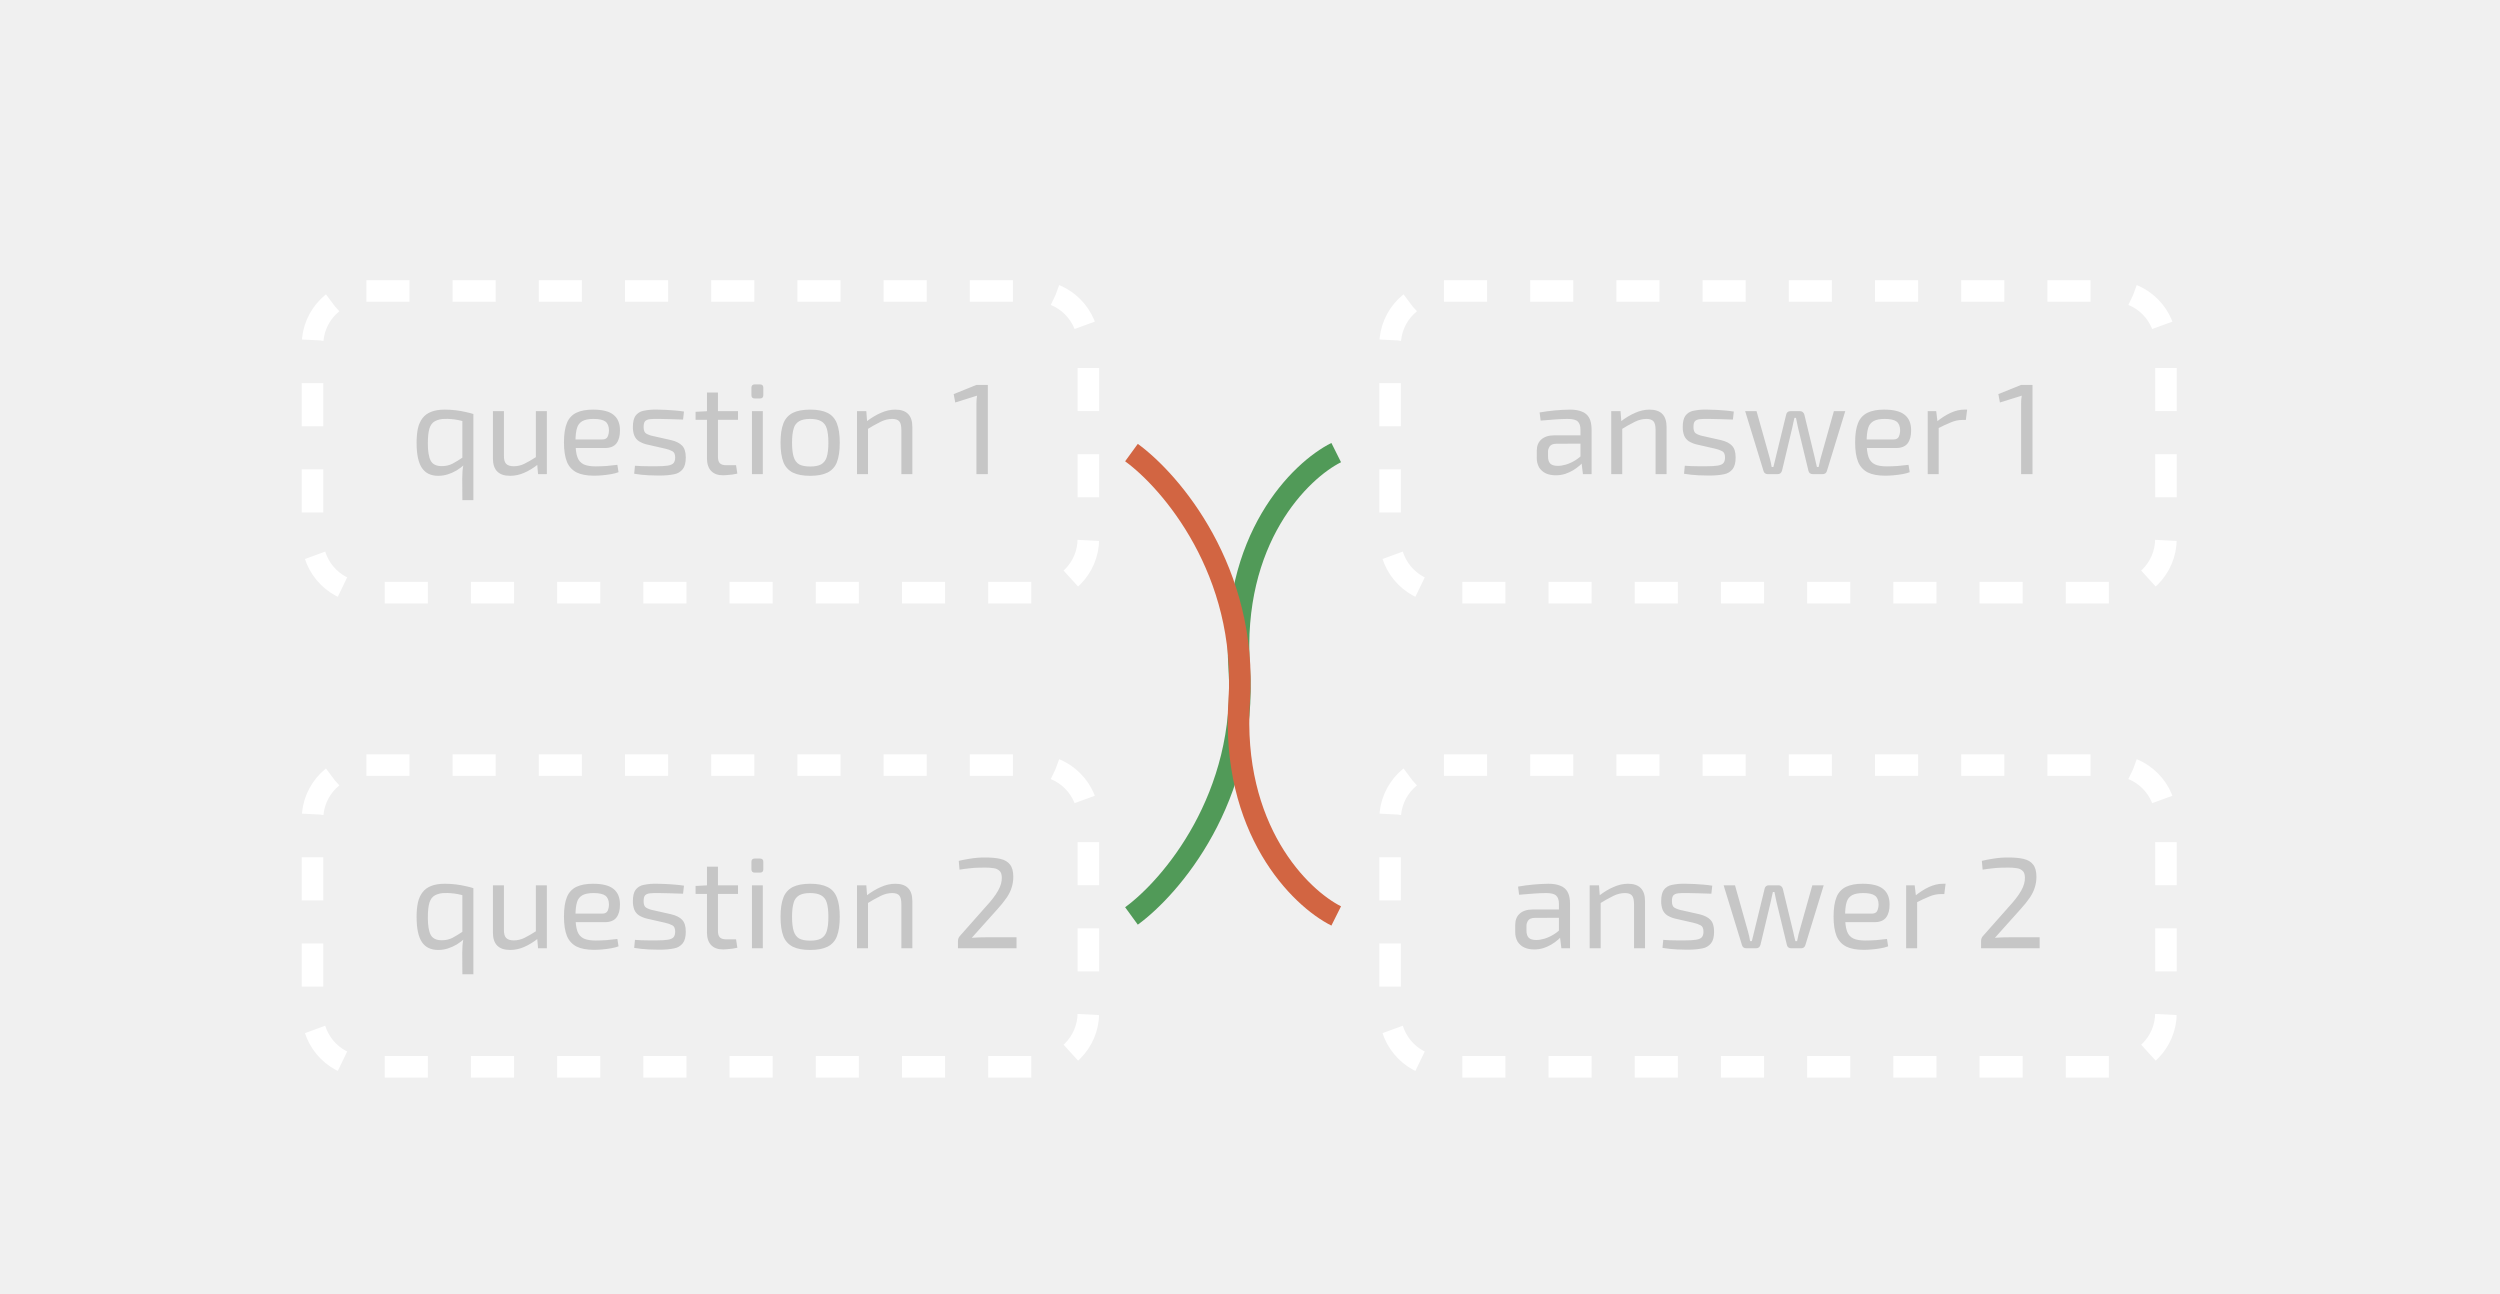
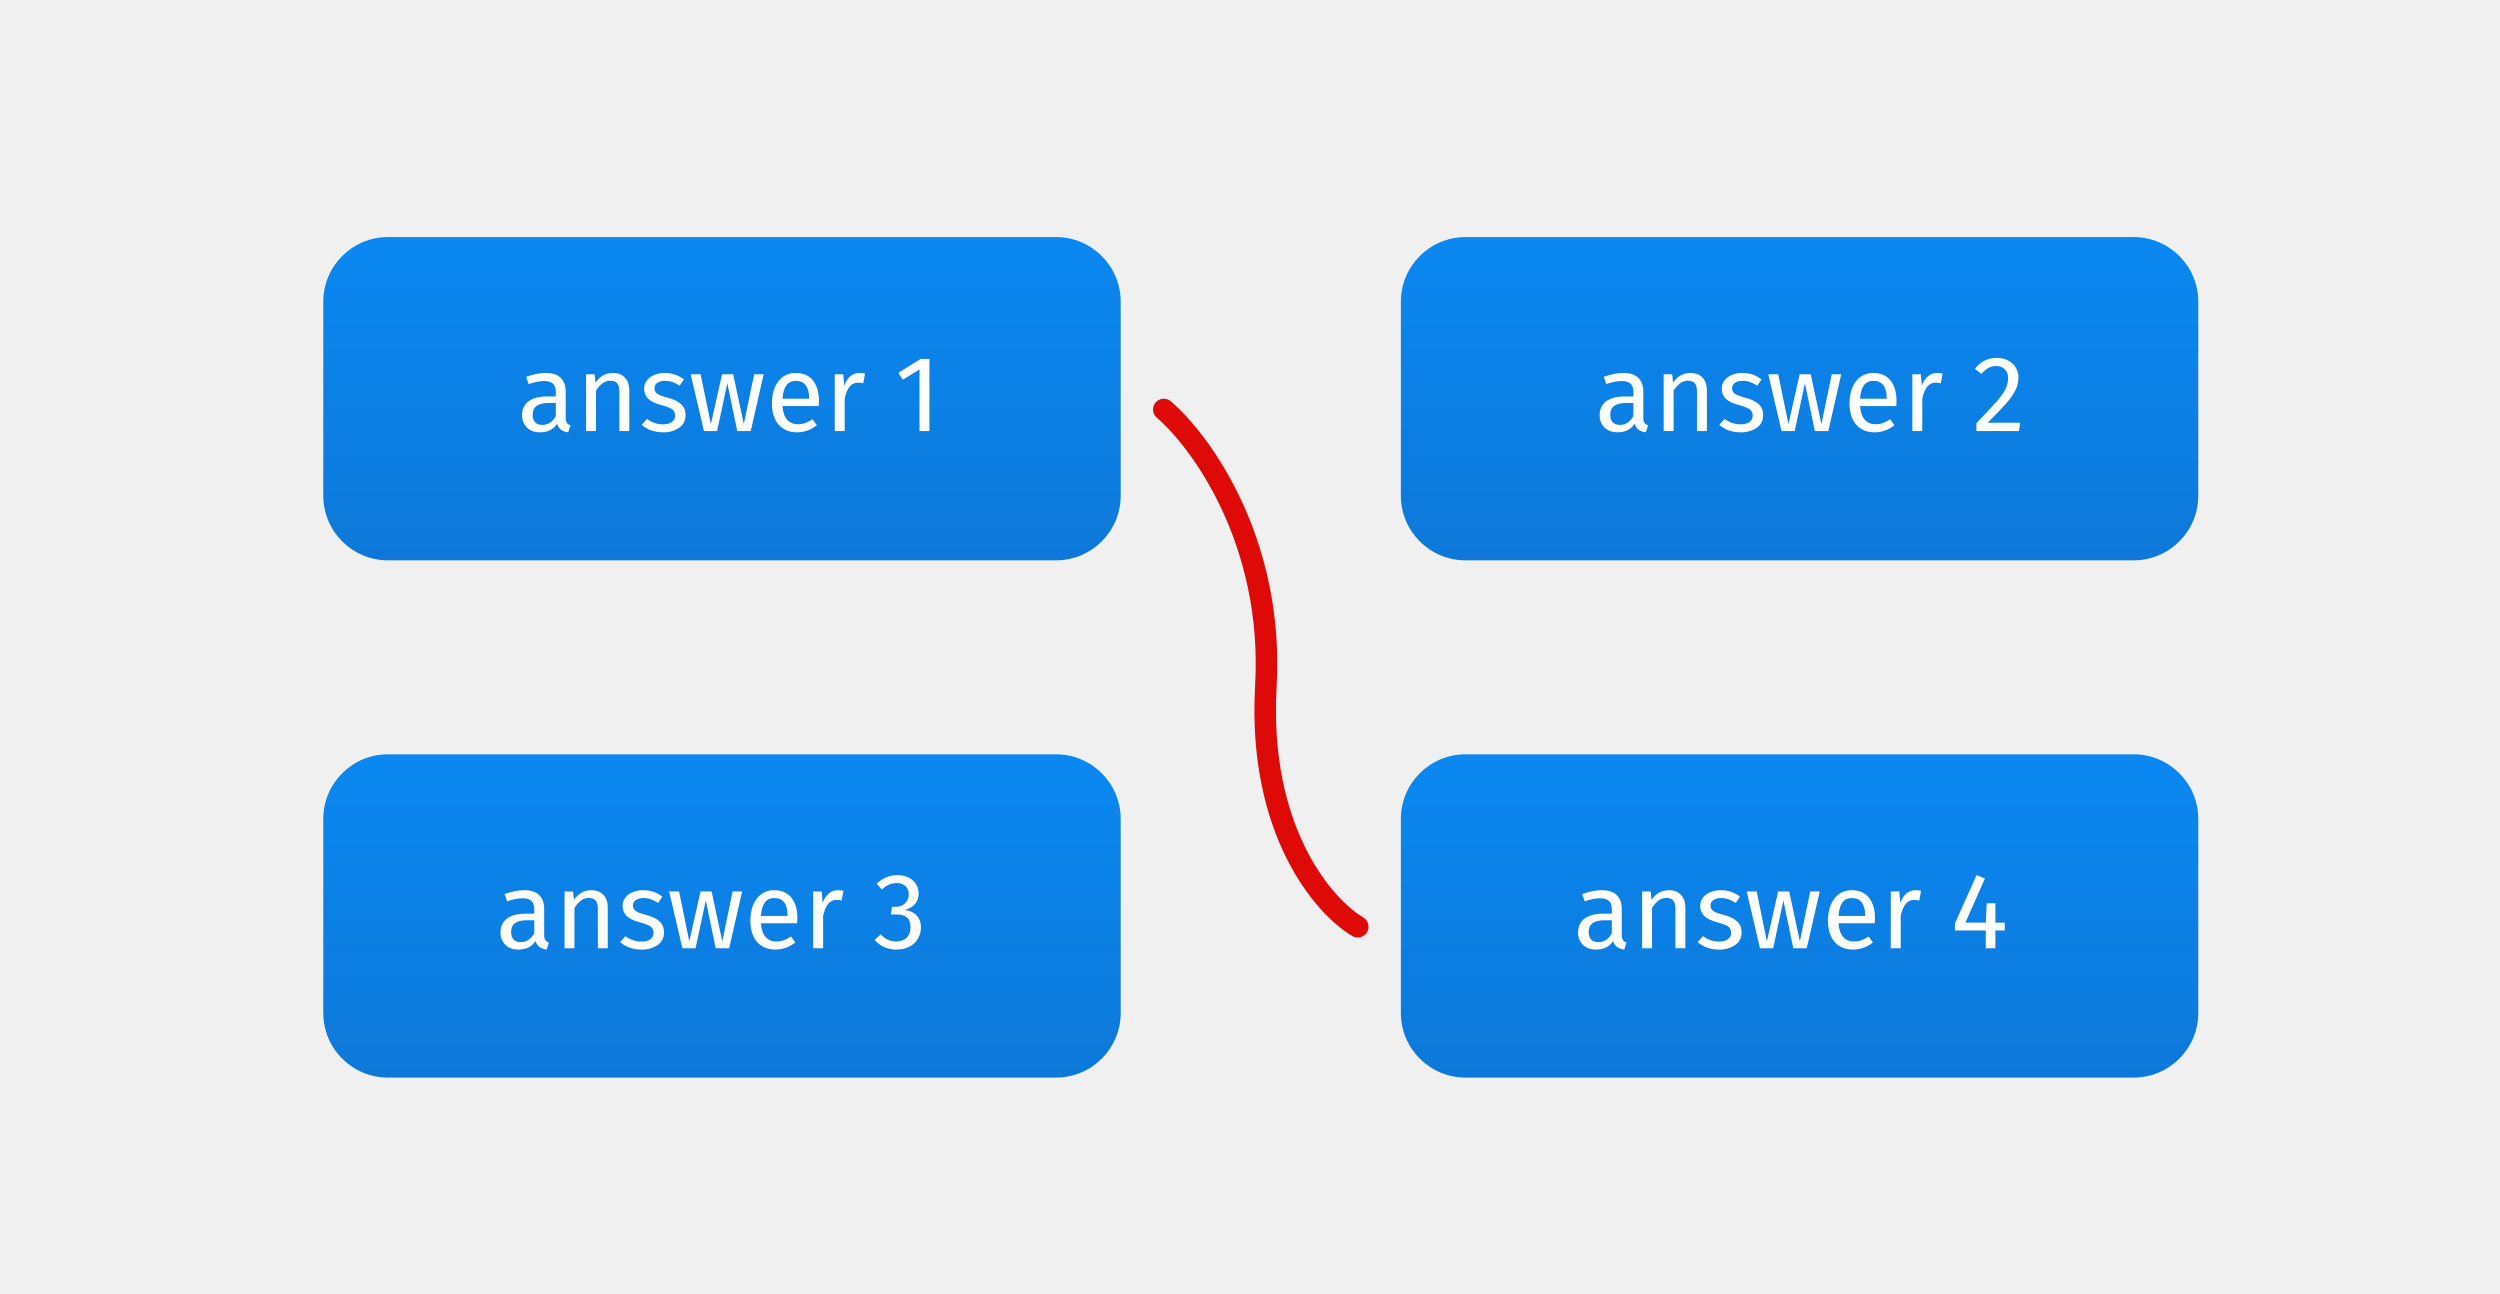
<svg xmlns="http://www.w3.org/2000/svg" width="116" height="60" fill="none">
-   <rect x="14.5" y="13.5" width="36" height="14" rx="2.5" stroke="#fff" stroke-dasharray="2 2" />
-   <rect x="64.5" y="13.5" width="36" height="14" rx="2.5" stroke="#fff" stroke-dasharray="2 2" />
-   <path d="M20.644 19.006a4.326 4.326 0 0 1 1.002.12c.116.024.222.052.318.084l-.414.354a2.837 2.837 0 0 0-.63-.12c-.1-.008-.194-.01-.282-.006a.95.95 0 0 0-.462.108c-.116.064-.2.178-.252.342-.048.164-.072.396-.072.696 0 .356.044.62.132.792.088.168.26.252.516.252.184 0 .35-.038.498-.114.152-.08.324-.186.516-.318l.066.336c-.124.112-.254.21-.39.294-.136.08-.276.142-.42.186-.14.044-.286.066-.438.066-.34 0-.592-.122-.756-.366-.164-.244-.246-.632-.246-1.164 0-.252.02-.474.06-.666.044-.192.116-.352.216-.48.1-.132.234-.23.402-.294.168-.068.38-.102.636-.102Zm.81.186.51.018v3.996h-.51l-.006-1.002c0-.128.004-.242.012-.342.008-.104.024-.21.048-.318l-.054-.084v-2.268Zm1.928-.114v2.052c-.004.184.03.314.102.39.072.076.192.114.36.114.164 0 .326-.038.486-.114.164-.08.36-.194.588-.342l.066.354c-.228.18-.45.316-.666.408a1.613 1.613 0 0 1-.648.138c-.532 0-.798-.268-.798-.804v-2.196h.51Zm1.992 0V22h-.408l-.048-.552-.054-.09v-2.28h.51Zm2.138-.072c.44 0 .758.08.954.24.2.16.3.398.3.714.004.26-.05.464-.162.612-.112.144-.29.216-.534.216h-1.704v-.396h1.572c.132 0 .218-.044.258-.132a.744.744 0 0 0 .06-.3c-.004-.188-.06-.322-.168-.402-.108-.08-.292-.12-.552-.12-.212 0-.38.032-.504.096a.526.526 0 0 0-.258.324c-.048.152-.072.366-.072.642 0 .312.03.55.09.714a.572.572 0 0 0 .3.336c.136.06.316.09.54.09.156 0 .326-.006.51-.018.188-.016.356-.034.504-.054l.054.342a1.82 1.82 0 0 1-.342.09 4.32 4.32 0 0 1-.414.054c-.14.012-.266.018-.378.018-.336 0-.606-.05-.81-.15a.952.952 0 0 1-.45-.492c-.092-.228-.138-.528-.138-.9 0-.384.046-.686.138-.906a.881.881 0 0 1 .438-.474c.2-.096.456-.144.768-.144Zm2.994 0c.128 0 .264.004.408.012.144.008.286.018.426.03.144.012.276.028.396.048l-.042.372c-.184-.008-.37-.014-.558-.018a12.707 12.707 0 0 0-.552-.012c-.18-.004-.322 0-.426.012-.104.012-.18.044-.228.096-.044.052-.066.14-.066.264 0 .152.036.252.108.3a.98.98 0 0 0 .318.12l.852.192c.232.056.402.142.51.258.112.116.168.298.168.546 0 .24-.046.42-.138.54a.654.654 0 0 1-.408.24c-.184.04-.418.06-.702.06-.104 0-.26-.004-.468-.012a5.692 5.692 0 0 1-.678-.072l.036-.372c.096.004.198.01.306.018.108.004.22.006.336.006h.366c.22 0 .392-.01.516-.03.124-.02.212-.058.264-.114.052-.06.078-.148.078-.264 0-.144-.042-.24-.126-.288a1.246 1.246 0 0 0-.336-.12l-.84-.192a1.235 1.235 0 0 1-.384-.156.597.597 0 0 1-.21-.258 1.07 1.07 0 0 1-.066-.402c0-.228.04-.4.12-.516a.598.598 0 0 1 .372-.234 2.7 2.7 0 0 1 .648-.054Zm2.807-.792v2.982c0 .14.03.24.09.3s.162.09.306.09h.444l.06.39a2.69 2.69 0 0 1-.468.066c-.08.008-.144.012-.192.012-.244 0-.43-.068-.558-.204-.128-.136-.192-.332-.192-.588v-3.048h.51Zm.93.864v.402h-1.968v-.372l.576-.03h1.392Zm1.151 0V22h-.504v-2.922h.504Zm-.132-1.242c.104 0 .156.052.156.156v.342c0 .104-.052.156-.156.156h-.24c-.104 0-.156-.052-.156-.156v-.342c0-.104.052-.156.156-.156h.24Zm2.329 1.17c.336 0 .604.05.804.15.204.1.35.264.438.492.088.224.132.522.132.894s-.044.672-.132.9a.875.875 0 0 1-.438.486c-.2.1-.468.15-.804.15-.332 0-.6-.05-.804-.15a.904.904 0 0 1-.438-.486c-.088-.228-.132-.528-.132-.9s.044-.67.132-.894a.903.903 0 0 1 .438-.492c.204-.1.472-.15.804-.15Zm0 .432c-.212 0-.38.034-.504.102a.551.551 0 0 0-.258.336c-.052.16-.078.382-.078.666 0 .284.026.506.078.666.052.16.138.274.258.342.124.064.292.096.504.096.212 0 .38-.032.504-.096a.57.57 0 0 0 .264-.342c.052-.16.078-.382.078-.666 0-.284-.026-.506-.078-.666a.545.545 0 0 0-.264-.336c-.124-.068-.292-.102-.504-.102Zm3.95-.432c.528 0 .792.268.792.804V22h-.51v-2.046c0-.196-.032-.33-.096-.402-.064-.076-.172-.114-.324-.114-.18 0-.36.044-.54.132a7.94 7.94 0 0 0-.642.36l-.024-.366c.228-.176.454-.312.678-.408.224-.1.446-.15.666-.15Zm-1.344.072.042.558.036.09V22h-.51v-2.922h.432Zm5.638-1.218V22h-.528v-3.282c0-.06.002-.12.006-.18s.012-.12.024-.18l-1.014.318-.072-.39 1.056-.426h.528Z" fill="#C6C6C6" />
-   <rect x="14.5" y="35.5" width="36" height="14" rx="2.5" stroke="#fff" stroke-dasharray="2 2" />
-   <path d="M20.644 41.006a4.326 4.326 0 0 1 1.002.12c.116.024.222.052.318.084l-.414.354a2.837 2.837 0 0 0-.63-.12c-.1-.008-.194-.01-.282-.006a.95.95 0 0 0-.462.108c-.116.064-.2.178-.252.342-.048.164-.072.396-.072.696 0 .356.044.62.132.792.088.168.26.252.516.252.184 0 .35-.038.498-.114.152-.08.324-.186.516-.318l.066.336c-.124.112-.254.21-.39.294-.136.08-.276.142-.42.186-.14.044-.286.066-.438.066-.34 0-.592-.122-.756-.366-.164-.244-.246-.632-.246-1.164 0-.252.02-.474.06-.666.044-.192.116-.352.216-.48.1-.132.234-.23.402-.294.168-.068.38-.102.636-.102Zm.81.186.51.018v3.996h-.51l-.006-1.002c0-.128.004-.242.012-.342.008-.104.024-.21.048-.318l-.054-.084v-2.268Zm1.928-.114v2.052c-.004.184.03.314.102.39.072.076.192.114.36.114.164 0 .326-.038.486-.114.164-.08.36-.194.588-.342l.066.354c-.228.18-.45.316-.666.408a1.613 1.613 0 0 1-.648.138c-.532 0-.798-.268-.798-.804v-2.196h.51Zm1.992 0V44h-.408l-.048-.552-.054-.09v-2.28h.51Zm2.138-.072c.44 0 .758.08.954.24.2.16.3.398.3.714.004.26-.05.464-.162.612-.112.144-.29.216-.534.216h-1.704v-.396h1.572c.132 0 .218-.044.258-.132a.744.744 0 0 0 .06-.3c-.004-.188-.06-.322-.168-.402-.108-.08-.292-.12-.552-.12-.212 0-.38.032-.504.096a.526.526 0 0 0-.258.324c-.048.152-.072.366-.072.642 0 .312.03.55.09.714a.572.572 0 0 0 .3.336c.136.06.316.09.54.09.156 0 .326-.006.51-.018.188-.016.356-.034.504-.054l.054.342a1.82 1.82 0 0 1-.342.09 4.32 4.32 0 0 1-.414.054c-.14.012-.266.018-.378.018-.336 0-.606-.05-.81-.15a.952.952 0 0 1-.45-.492c-.092-.228-.138-.528-.138-.9 0-.384.046-.686.138-.906a.881.881 0 0 1 .438-.474c.2-.096.456-.144.768-.144Zm2.994 0c.128 0 .264.004.408.012.144.008.286.018.426.03.144.012.276.028.396.048l-.042.372c-.184-.008-.37-.014-.558-.018a12.707 12.707 0 0 0-.552-.012c-.18-.004-.322 0-.426.012-.104.012-.18.044-.228.096-.044.052-.066.14-.066.264 0 .152.036.252.108.3a.98.98 0 0 0 .318.12l.852.192c.232.056.402.142.51.258.112.116.168.298.168.546 0 .24-.046.42-.138.54a.654.654 0 0 1-.408.24c-.184.04-.418.06-.702.06-.104 0-.26-.004-.468-.012a5.692 5.692 0 0 1-.678-.072l.036-.372c.096.004.198.01.306.018.108.004.22.006.336.006h.366c.22 0 .392-.01.516-.03.124-.02.212-.058.264-.114.052-.06.078-.148.078-.264 0-.144-.042-.24-.126-.288a1.246 1.246 0 0 0-.336-.12l-.84-.192a1.235 1.235 0 0 1-.384-.156.597.597 0 0 1-.21-.258 1.07 1.07 0 0 1-.066-.402c0-.228.04-.4.12-.516a.598.598 0 0 1 .372-.234 2.7 2.7 0 0 1 .648-.054Zm2.807-.792v2.982c0 .14.03.24.09.3s.162.09.306.09h.444l.06.39a2.69 2.69 0 0 1-.468.066c-.08.008-.144.012-.192.012-.244 0-.43-.068-.558-.204-.128-.136-.192-.332-.192-.588v-3.048h.51Zm.93.864v.402h-1.968v-.372l.576-.03h1.392Zm1.151 0V44h-.504v-2.922h.504Zm-.132-1.242c.104 0 .156.052.156.156v.342c0 .104-.052.156-.156.156h-.24c-.104 0-.156-.052-.156-.156v-.342c0-.104.052-.156.156-.156h.24Zm2.329 1.17c.336 0 .604.05.804.15.204.1.35.264.438.492.088.224.132.522.132.894s-.044.672-.132.9a.875.875 0 0 1-.438.486c-.2.1-.468.15-.804.15-.332 0-.6-.05-.804-.15a.904.904 0 0 1-.438-.486c-.088-.228-.132-.528-.132-.9s.044-.67.132-.894a.903.903 0 0 1 .438-.492c.204-.1.472-.15.804-.15Zm0 .432c-.212 0-.38.034-.504.102a.551.551 0 0 0-.258.336c-.052.16-.078.382-.078.666 0 .284.026.506.078.666.052.16.138.274.258.342.124.064.292.096.504.096.212 0 .38-.032.504-.096a.57.57 0 0 0 .264-.342c.052-.16.078-.382.078-.666 0-.284-.026-.506-.078-.666a.545.545 0 0 0-.264-.336c-.124-.068-.292-.102-.504-.102Zm3.95-.432c.528 0 .792.268.792.804V44h-.51v-2.046c0-.196-.032-.33-.096-.402-.064-.076-.172-.114-.324-.114-.18 0-.36.044-.54.132a7.94 7.94 0 0 0-.642.36l-.024-.366c.228-.176.454-.312.678-.408.224-.1.446-.15.666-.15Zm-1.344.072.042.558.036.09V44h-.51v-2.922h.432Zm5.548-1.29c.264 0 .49.022.678.066.192.044.338.13.438.258.104.128.156.318.156.57 0 .172-.024.334-.072.486-.044.152-.12.31-.228.474a5.11 5.11 0 0 1-.438.546l-1.188 1.326a7.829 7.829 0 0 1 .672-.024h1.404V44H44.45v-.33c0-.044.006-.084.018-.12a.288.288 0 0 1 .06-.108l1.2-1.356c.264-.284.458-.536.582-.756.124-.22.182-.428.174-.624-.004-.136-.038-.234-.102-.294a.456.456 0 0 0-.264-.126 2.365 2.365 0 0 0-.408-.03c-.128 0-.25.002-.366.006-.116.004-.24.014-.372.03a6.802 6.802 0 0 0-.45.06l-.036-.408a5.8 5.8 0 0 1 .492-.096 4.074 4.074 0 0 1 .768-.06Zm27.103-20.782c.216 0 .398.03.546.09a.626.626 0 0 1 .342.288c.076.136.114.322.114.558V22h-.402l-.078-.636-.036-.066v-1.356c0-.18-.042-.308-.126-.384-.08-.08-.236-.12-.468-.12a8.66 8.66 0 0 0-.576.024 35.82 35.82 0 0 0-.678.054l-.048-.378a8.96 8.96 0 0 1 1.41-.132Zm.762 1.194-.006.384-1.398.006c-.14.004-.238.042-.294.114a.441.441 0 0 0-.084.288v.186c0 .152.036.264.108.336.072.068.188.102.348.102.112 0 .238-.02.378-.06.144-.044.288-.11.432-.198.144-.088.276-.2.396-.336v.378a1.694 1.694 0 0 1-.192.198 1.936 1.936 0 0 1-.672.39 1.435 1.435 0 0 1-.444.066c-.172 0-.324-.03-.456-.09a.746.746 0 0 1-.312-.276.882.882 0 0 1-.108-.45v-.318c0-.228.07-.404.21-.528.144-.128.344-.192.6-.192h1.494Zm2.927-1.194c.528 0 .792.268.792.804V22h-.51v-2.046c0-.196-.032-.33-.096-.402-.064-.076-.172-.114-.324-.114-.18 0-.36.044-.54.132a7.94 7.94 0 0 0-.642.36l-.024-.366c.228-.176.454-.312.678-.408.224-.1.446-.15.666-.15Zm-1.344.072.042.558.036.09V22h-.51v-2.922h.432Zm4.026-.072c.128 0 .264.004.408.012.144.008.286.018.426.03.144.012.276.028.396.048l-.042.372c-.184-.008-.37-.014-.558-.018a12.707 12.707 0 0 0-.552-.012c-.18-.004-.322 0-.426.012-.104.012-.18.044-.228.096-.044.052-.066.14-.066.264 0 .152.036.252.108.3a.98.98 0 0 0 .318.12l.852.192c.232.056.402.142.51.258.112.116.168.298.168.546 0 .24-.046.42-.138.54a.654.654 0 0 1-.408.24c-.184.04-.418.06-.702.06-.104 0-.26-.004-.468-.012a5.692 5.692 0 0 1-.678-.072l.036-.372c.096.004.198.01.306.018.108.004.22.006.336.006h.366c.22 0 .392-.01.516-.03.124-.02.212-.058.264-.114.052-.06.078-.148.078-.264 0-.144-.042-.24-.126-.288a1.246 1.246 0 0 0-.336-.12l-.84-.192a1.235 1.235 0 0 1-.384-.156.597.597 0 0 1-.21-.258 1.07 1.07 0 0 1-.066-.402c0-.228.04-.4.12-.516a.598.598 0 0 1 .372-.234 2.7 2.7 0 0 1 .648-.054Zm6.401.072-.852 2.778a.2.2 0 0 1-.072.108.222.222 0 0 1-.126.036h-.462a.225.225 0 0 1-.132-.042.2.2 0 0 1-.066-.12l-.48-1.986-.048-.228a2.705 2.705 0 0 0-.048-.234h-.072c-.016.08-.034.158-.054.234l-.048.228-.474 1.986a.232.232 0 0 1-.072.12.208.208 0 0 1-.132.042h-.456a.222.222 0 0 1-.126-.036.2.2 0 0 1-.072-.108l-.852-2.778h.528l.606 2.154a4.111 4.111 0 0 1 .096.438h.078c.02-.072.038-.144.054-.216.02-.076.038-.15.054-.222l.486-1.992a.187.187 0 0 1 .192-.162h.462c.048 0 .088.016.12.048.036.028.06.068.072.12l.48 1.986.048.216c.02.072.038.146.054.222h.078c.02-.076.036-.148.048-.216.012-.072.03-.146.054-.222l.606-2.154h.528Zm1.802-.072c.44 0 .758.08.954.24.2.16.3.398.3.714.004.26-.05.464-.162.612-.112.144-.29.216-.534.216h-1.704v-.396h1.572c.132 0 .218-.044.258-.132a.744.744 0 0 0 .06-.3c-.004-.188-.06-.322-.168-.402-.108-.08-.292-.12-.552-.12-.212 0-.38.032-.504.096a.526.526 0 0 0-.258.324c-.048.152-.072.366-.072.642 0 .312.03.55.09.714a.572.572 0 0 0 .3.336c.136.06.316.09.54.09.156 0 .326-.006.51-.018.188-.016.356-.034.504-.054l.054.342a1.82 1.82 0 0 1-.342.09 4.32 4.32 0 0 1-.414.054c-.14.012-.266.018-.378.018-.336 0-.606-.05-.81-.15a.952.952 0 0 1-.45-.492c-.092-.228-.138-.528-.138-.9 0-.384.046-.686.138-.906a.881.881 0 0 1 .438-.474c.2-.096.456-.144.768-.144Zm2.419.072.066.558.048.09V22h-.51v-2.922h.396Zm1.434-.072-.06.48h-.168c-.172 0-.344.036-.516.108a7.176 7.176 0 0 0-.63.294l-.042-.318c.216-.176.432-.314.648-.414.22-.1.432-.15.636-.15h.132Zm3.033-1.146V22h-.528v-3.282c0-.06.002-.12.006-.18s.012-.12.024-.18l-1.014.318-.072-.39 1.056-.426h.528Z" fill="#C6C6C6" />
-   <rect x="64.5" y="35.5" width="36" height="14" rx="2.5" stroke="#fff" stroke-dasharray="2 2" />
-   <path d="M71.848 41.006c.216 0 .398.03.546.09a.626.626 0 0 1 .342.288c.076.136.114.322.114.558V44h-.402l-.078-.636-.036-.066v-1.356c0-.18-.042-.308-.126-.384-.08-.08-.236-.12-.468-.12a8.66 8.66 0 0 0-.576.024 35.82 35.82 0 0 0-.678.054l-.048-.378a8.96 8.96 0 0 1 1.41-.132Zm.762 1.194-.006.384-1.398.006c-.14.004-.238.042-.294.114a.441.441 0 0 0-.084.288v.186c0 .152.036.264.108.336.072.068.188.102.348.102.112 0 .238-.02.378-.06.144-.044.288-.11.432-.198.144-.088.276-.2.396-.336v.378a1.694 1.694 0 0 1-.192.198 1.936 1.936 0 0 1-.672.39 1.435 1.435 0 0 1-.444.066c-.172 0-.324-.03-.456-.09a.746.746 0 0 1-.312-.276.882.882 0 0 1-.108-.45v-.318c0-.228.07-.404.21-.528.144-.128.344-.192.6-.192h1.494Zm2.927-1.194c.528 0 .792.268.792.804V44h-.51v-2.046c0-.196-.032-.33-.096-.402-.064-.076-.172-.114-.324-.114-.18 0-.36.044-.54.132a7.94 7.94 0 0 0-.642.36l-.024-.366c.228-.176.454-.312.678-.408.224-.1.446-.15.666-.15Zm-1.344.072.042.558.036.09V44h-.51v-2.922h.432Zm4.026-.072c.128 0 .264.004.408.012.144.008.286.018.426.03.144.012.276.028.396.048l-.042.372c-.184-.008-.37-.014-.558-.018a12.707 12.707 0 0 0-.552-.012c-.18-.004-.322 0-.426.012-.104.012-.18.044-.228.096-.044.052-.066.14-.066.264 0 .152.036.252.108.3a.98.98 0 0 0 .318.12l.852.192c.232.056.402.142.51.258.112.116.168.298.168.546 0 .24-.046.42-.138.54a.654.654 0 0 1-.408.24c-.184.04-.418.06-.702.06-.104 0-.26-.004-.468-.012a5.692 5.692 0 0 1-.678-.072l.036-.372c.096.004.198.01.306.018.108.004.22.006.336.006h.366c.22 0 .392-.01.516-.03.124-.02.212-.058.264-.114.052-.06.078-.148.078-.264 0-.144-.042-.24-.126-.288a1.246 1.246 0 0 0-.336-.12l-.84-.192a1.235 1.235 0 0 1-.384-.156.597.597 0 0 1-.21-.258 1.07 1.07 0 0 1-.066-.402c0-.228.04-.4.12-.516a.598.598 0 0 1 .372-.234 2.7 2.7 0 0 1 .648-.054Zm6.401.072-.852 2.778a.2.2 0 0 1-.072.108.222.222 0 0 1-.126.036h-.462a.225.225 0 0 1-.132-.042.2.2 0 0 1-.066-.12l-.48-1.986-.048-.228a2.705 2.705 0 0 0-.048-.234h-.072c-.016.08-.034.158-.054.234l-.048.228-.474 1.986a.232.232 0 0 1-.072.12.208.208 0 0 1-.132.042h-.456a.222.222 0 0 1-.126-.036.2.2 0 0 1-.072-.108l-.852-2.778h.528l.606 2.154a4.111 4.111 0 0 1 .096.438h.078c.02-.072.038-.144.054-.216.02-.076.038-.15.054-.222l.486-1.992a.187.187 0 0 1 .192-.162h.462c.048 0 .088.016.12.048.036.028.06.068.072.12l.48 1.986.048.216c.02.072.038.146.054.222h.078c.02-.076.036-.148.048-.216.012-.072.03-.146.054-.222l.606-2.154h.528Zm1.802-.072c.44 0 .758.08.954.24.2.16.3.398.3.714.004.26-.05.464-.162.612-.112.144-.29.216-.534.216h-1.704v-.396h1.572c.132 0 .218-.044.258-.132a.744.744 0 0 0 .06-.3c-.004-.188-.06-.322-.168-.402-.108-.08-.292-.12-.552-.12-.212 0-.38.032-.504.096a.526.526 0 0 0-.258.324c-.048.152-.072.366-.072.642 0 .312.03.55.09.714a.572.572 0 0 0 .3.336c.136.06.316.09.54.09.156 0 .326-.006.51-.018.188-.016.356-.034.504-.054l.054.342a1.82 1.82 0 0 1-.342.09 4.32 4.32 0 0 1-.414.054c-.14.012-.266.018-.378.018-.336 0-.606-.05-.81-.15a.952.952 0 0 1-.45-.492c-.092-.228-.138-.528-.138-.9 0-.384.046-.686.138-.906a.881.881 0 0 1 .438-.474c.2-.096.456-.144.768-.144Zm2.419.072.066.558.048.09V44h-.51v-2.922h.396Zm1.434-.072-.06.48h-.168c-.172 0-.344.036-.516.108a7.176 7.176 0 0 0-.63.294l-.042-.318c.216-.176.432-.314.648-.414.22-.1.432-.15.636-.15h.132Zm2.943-1.218c.264 0 .49.022.678.066.192.044.338.13.438.258.104.128.156.318.156.57 0 .172-.024.334-.072.486-.044.152-.12.31-.228.474a5.11 5.11 0 0 1-.438.546l-1.188 1.326a7.829 7.829 0 0 1 .672-.024h1.404V44h-2.718v-.33c0-.044.006-.084.018-.12a.288.288 0 0 1 .06-.108l1.2-1.356c.264-.284.458-.536.582-.756.124-.22.182-.428.174-.624-.004-.136-.038-.234-.102-.294a.456.456 0 0 0-.264-.126 2.365 2.365 0 0 0-.408-.03c-.128 0-.25.002-.366.006-.116.004-.24.014-.372.03a6.802 6.802 0 0 0-.45.06l-.036-.408a5.8 5.8 0 0 1 .492-.096 4.074 4.074 0 0 1 .768-.06Z" fill="#C6C6C6" />
-   <path d="M52.5 42.5c1.833-1.333 5.4-5.5 5-11.5-.4-6 2.833-9.167 4.5-10" stroke="#519A58" />
-   <path d="M52.5 21c1.833 1.333 5.4 5.5 5 11.5-.4 6 2.833 9.167 4.5 10" stroke="#D26542" />
+   <rect x="15" y="11" width="37" height="15" rx="3" fill="url(#a)" />
+   <path d="M26.25 19.385c0 .107.018.187.055.24.037.05.092.088.165.115l-.105.32a.703.703 0 0 1-.33-.115.526.526 0 0 1-.185-.28c-.177.263-.438.395-.785.395-.26 0-.465-.073-.615-.22a.768.768 0 0 1-.225-.575c0-.28.1-.495.3-.645.203-.15.49-.225.86-.225h.405V18.2c0-.187-.045-.32-.135-.4-.09-.08-.228-.12-.415-.12-.193 0-.43.047-.71.14l-.115-.335c.327-.12.63-.18.91-.18.31 0 .542.077.695.23.153.15.23.365.23.645v1.205Zm-1.08.33c.263 0 .47-.137.62-.41V18.7h-.345c-.487 0-.73.18-.73.54 0 .157.038.275.115.355.077.08.19.12.34.12Zm3.265-2.41c.24 0 .426.072.56.215.136.143.205.34.205.59V20h-.46v-1.825c0-.187-.035-.318-.105-.395-.07-.077-.174-.115-.31-.115a.6.6 0 0 0-.37.12 1.25 1.25 0 0 0-.3.345V20h-.46v-2.635h.395l.04.39c.093-.14.208-.25.345-.33a.91.91 0 0 1 .46-.12Zm2.404 0c.18 0 .342.025.485.075.144.05.28.125.41.225l-.195.29a1.569 1.569 0 0 0-.345-.17 1.038 1.038 0 0 0-.34-.055.59.59 0 0 0-.355.095.287.287 0 0 0-.13.25c0 .107.04.19.12.25.084.06.232.118.445.175.294.073.512.173.655.3.147.127.22.3.22.52 0 .26-.101.458-.305.595a1.27 1.27 0 0 1-.735.205c-.4 0-.731-.115-.995-.345l.245-.28c.224.17.47.255.74.255.174 0 .31-.035.41-.105a.344.344 0 0 0 .155-.295.373.373 0 0 0-.055-.215.422.422 0 0 0-.19-.145 2.403 2.403 0 0 0-.395-.135c-.28-.073-.483-.172-.61-.295a.637.637 0 0 1-.185-.47c0-.137.04-.26.12-.37a.79.79 0 0 1 .34-.26 1.23 1.23 0 0 1 .49-.095Zm4.595.06-.6 2.635h-.625l-.46-2.22-.475 2.22h-.61l-.615-2.635h.46l.475 2.315.52-2.315h.515l.495 2.315.48-2.315h.44Zm2.564 1.24c0 .077-.003.155-.01.235h-1.68c.02.29.093.503.22.64s.29.205.49.205c.127 0 .243-.018.35-.055.107-.037.218-.095.335-.175l.2.275c-.28.22-.587.33-.92.33-.366 0-.653-.12-.86-.36-.203-.24-.305-.57-.305-.99 0-.273.044-.515.13-.725.09-.213.217-.38.38-.5a.975.975 0 0 1 .585-.18c.35 0 .619.115.805.345.187.23.28.548.28.955Zm-.455-.135c0-.26-.051-.458-.155-.595-.103-.137-.258-.205-.465-.205-.377 0-.581.277-.615.83h1.235v-.03Zm2.335-1.165c.093 0 .18.01.26.03l-.085.45a.948.948 0 0 0-.23-.03.489.489 0 0 0-.395.18c-.1.12-.178.307-.235.56V20h-.46v-2.635h.395l.045.535a1 1 0 0 1 .285-.445c.12-.1.26-.15.42-.15Zm3.247-.65V20h-.46v-2.855l-.78.475-.2-.325 1.035-.64h.405Z" fill="#fff" />
+   <rect x="15" y="35" width="37" height="15" rx="3" fill="url(#b)" />
+   <path d="M25.25 43.385c0 .107.018.187.055.24.037.05.092.088.165.115l-.105.32a.703.703 0 0 1-.33-.115.526.526 0 0 1-.185-.28c-.177.263-.438.395-.785.395-.26 0-.465-.073-.615-.22a.768.768 0 0 1-.225-.575c0-.28.1-.495.3-.645.203-.15.49-.225.86-.225h.405V42.2c0-.187-.045-.32-.135-.4-.09-.08-.228-.12-.415-.12-.193 0-.43.047-.71.14l-.115-.335c.327-.12.63-.18.91-.18.31 0 .542.077.695.23.153.15.23.365.23.645v1.205Zm-1.08.33c.263 0 .47-.137.62-.41V42.7h-.345c-.487 0-.73.18-.73.54 0 .157.038.275.115.355.077.08.19.12.34.12Zm3.265-2.41c.24 0 .426.072.56.215.136.143.205.34.205.59V44h-.46v-1.825c0-.187-.035-.318-.105-.395-.07-.077-.174-.115-.31-.115a.6.6 0 0 0-.37.12 1.25 1.25 0 0 0-.3.345V44h-.46v-2.635h.395l.04.39c.093-.14.208-.25.345-.33a.91.91 0 0 1 .46-.12Zm2.404 0c.18 0 .342.025.485.075.144.05.28.125.41.225l-.195.29a1.569 1.569 0 0 0-.345-.17 1.038 1.038 0 0 0-.34-.055.59.59 0 0 0-.355.095.287.287 0 0 0-.13.25c0 .107.04.19.12.25.084.06.232.118.445.175.294.073.512.173.655.3.147.127.22.3.22.52 0 .26-.101.458-.305.595a1.27 1.27 0 0 1-.735.205c-.4 0-.731-.115-.995-.345l.245-.28c.224.17.47.255.74.255.174 0 .31-.035.41-.105a.344.344 0 0 0 .155-.295.373.373 0 0 0-.055-.215.422.422 0 0 0-.19-.145 2.403 2.403 0 0 0-.395-.135c-.28-.073-.483-.172-.61-.295a.637.637 0 0 1-.185-.47c0-.137.04-.26.12-.37a.79.79 0 0 1 .34-.26 1.23 1.23 0 0 1 .49-.095Zm4.595.06-.6 2.635h-.625l-.46-2.22-.475 2.22h-.61l-.615-2.635h.46l.475 2.315.52-2.315h.515l.495 2.315.48-2.315h.44Zm2.564 1.24c0 .077-.003.155-.01.235h-1.68c.02.29.093.503.22.64s.29.205.49.205c.127 0 .243-.018.35-.055.107-.037.218-.095.335-.175l.2.275c-.28.22-.587.33-.92.33-.366 0-.653-.12-.86-.36-.203-.24-.305-.57-.305-.99 0-.273.044-.515.13-.725.09-.213.217-.38.38-.5a.975.975 0 0 1 .585-.18c.35 0 .619.115.805.345.187.23.28.548.28.955Zm-.455-.135c0-.26-.051-.458-.155-.595-.103-.137-.258-.205-.465-.205-.377 0-.581.277-.615.83h1.235v-.03Zm2.335-1.165c.093 0 .18.01.26.03l-.085.45a.948.948 0 0 0-.23-.03.489.489 0 0 0-.395.18c-.1.12-.178.307-.235.56V44h-.46v-2.635h.395l.045.535a1 1 0 0 1 .285-.445c.12-.1.26-.15.42-.15Zm2.757-.7c.206 0 .383.038.53.115a.81.81 0 0 1 .34.31c.08.13.12.272.12.425 0 .203-.06.372-.18.505a.888.888 0 0 1-.47.265c.223.02.405.1.545.24.14.14.21.33.21.57a.978.978 0 0 1-.54.895c-.174.087-.374.13-.6.13a1.4 1.4 0 0 1-.56-.11 1.251 1.251 0 0 1-.445-.34l.275-.255c.11.113.221.197.335.25.116.053.243.08.38.08.21 0 .375-.058.495-.175.12-.12.18-.28.18-.48 0-.22-.057-.375-.17-.465-.114-.09-.279-.135-.495-.135h-.25l.055-.355h.17a.614.614 0 0 0 .43-.155.552.552 0 0 0 .175-.435c0-.157-.05-.28-.15-.37a.57.57 0 0 0-.405-.14c-.13 0-.25.023-.36.07a1.189 1.189 0 0 0-.33.23L40.68 41c.283-.263.601-.395.955-.395Z" fill="#fff" />
+   <rect x="65" y="11" width="37" height="15" rx="3" fill="url(#c)" />
+   <path d="M76.25 19.385c0 .107.018.187.055.24.037.05.092.088.165.115l-.105.32a.703.703 0 0 1-.33-.115.526.526 0 0 1-.185-.28c-.177.263-.438.395-.785.395-.26 0-.465-.073-.615-.22a.768.768 0 0 1-.225-.575c0-.28.1-.495.3-.645.203-.15.49-.225.86-.225h.405V18.2c0-.187-.045-.32-.135-.4-.09-.08-.228-.12-.415-.12-.193 0-.43.047-.71.14l-.115-.335c.327-.12.63-.18.91-.18.31 0 .542.077.695.23.153.15.23.365.23.645v1.205Zm-1.08.33c.263 0 .47-.137.62-.41V18.7h-.345c-.487 0-.73.18-.73.54 0 .157.038.275.115.355.077.08.19.12.34.12Zm3.265-2.41c.24 0 .426.072.56.215.136.143.205.34.205.59V20h-.46v-1.825c0-.187-.035-.318-.105-.395-.07-.077-.174-.115-.31-.115a.6.6 0 0 0-.37.12 1.25 1.25 0 0 0-.3.345V20h-.46v-2.635h.395l.04.39c.093-.14.208-.25.345-.33a.91.91 0 0 1 .46-.12Zm2.404 0c.18 0 .342.025.485.075.144.05.28.125.41.225l-.195.29a1.569 1.569 0 0 0-.345-.17 1.038 1.038 0 0 0-.34-.055.59.59 0 0 0-.355.095.287.287 0 0 0-.13.25c0 .107.04.19.12.25.084.06.232.118.445.175.294.073.512.173.655.3.147.127.22.3.22.52 0 .26-.101.458-.305.595a1.27 1.27 0 0 1-.735.205c-.4 0-.731-.115-.995-.345l.245-.28c.224.17.47.255.74.255.174 0 .31-.035.41-.105a.344.344 0 0 0 .155-.295.373.373 0 0 0-.055-.215.422.422 0 0 0-.19-.145 2.403 2.403 0 0 0-.395-.135c-.28-.073-.483-.172-.61-.295a.637.637 0 0 1-.185-.47c0-.137.04-.26.12-.37a.79.79 0 0 1 .34-.26 1.23 1.23 0 0 1 .49-.095Zm4.595.06-.6 2.635h-.625l-.46-2.22-.475 2.22h-.61l-.615-2.635h.46l.475 2.315.52-2.315h.515l.495 2.315.48-2.315h.44Zm2.564 1.24c0 .077-.003.155-.01.235h-1.68c.02.29.093.503.22.64s.29.205.49.205c.127 0 .243-.018.35-.055.107-.037.219-.095.335-.175l.2.275c-.28.22-.587.33-.92.33-.367 0-.653-.12-.86-.36-.203-.24-.305-.57-.305-.99 0-.273.044-.515.13-.725.09-.213.217-.38.38-.5a.975.975 0 0 1 .585-.18c.35 0 .618.115.805.345.187.23.28.548.28.955Zm-.455-.135c0-.26-.052-.458-.155-.595-.103-.137-.258-.205-.465-.205-.377 0-.582.277-.615.83h1.235v-.03Zm2.335-1.165c.093 0 .18.01.26.03l-.085.45a.948.948 0 0 0-.23-.03.489.489 0 0 0-.395.18c-.1.12-.178.307-.235.56V20h-.46v-2.635h.395l.045.535a1 1 0 0 1 .285-.445c.12-.1.26-.15.42-.15Zm2.772-.7c.2 0 .375.04.525.12a.872.872 0 0 1 .48.795c0 .203-.047.398-.14.585-.09.187-.23.388-.42.605-.19.217-.479.518-.865.905h1.505L93.68 20h-1.975v-.365c.446-.463.763-.802.95-1.015.186-.217.32-.405.4-.565.08-.16.12-.332.12-.515a.537.537 0 0 0-.15-.405.54.54 0 0 0-.4-.15.736.736 0 0 0-.36.085 1.3 1.3 0 0 0-.33.28l-.3-.24c.136-.17.288-.297.455-.38.166-.083.353-.125.56-.125Z" fill="#fff" />
+   <rect x="65" y="35" width="37" height="15" rx="3" fill="url(#d)" />
+   <path d="M75.25 43.385c0 .107.018.187.055.24.037.05.092.088.165.115l-.105.32a.703.703 0 0 1-.33-.115.526.526 0 0 1-.185-.28c-.177.263-.438.395-.785.395-.26 0-.465-.073-.615-.22a.768.768 0 0 1-.225-.575c0-.28.1-.495.3-.645.203-.15.49-.225.86-.225h.405V42.2c0-.187-.045-.32-.135-.4-.09-.08-.228-.12-.415-.12-.193 0-.43.047-.71.14l-.115-.335c.327-.12.63-.18.91-.18.31 0 .542.077.695.23.153.15.23.365.23.645v1.205Zm-1.08.33c.263 0 .47-.137.62-.41V42.7h-.345c-.487 0-.73.18-.73.54 0 .157.038.275.115.355.077.08.19.12.34.12Zm3.265-2.41c.24 0 .426.072.56.215.136.143.205.34.205.59V44h-.46v-1.825c0-.187-.035-.318-.105-.395-.07-.077-.174-.115-.31-.115a.6.6 0 0 0-.37.12 1.25 1.25 0 0 0-.3.345V44h-.46v-2.635h.395l.04.39c.093-.14.208-.25.345-.33a.91.91 0 0 1 .46-.12Zm2.404 0c.18 0 .342.025.485.075.144.05.28.125.41.225l-.195.29a1.569 1.569 0 0 0-.345-.17 1.038 1.038 0 0 0-.34-.055.59.59 0 0 0-.355.095.287.287 0 0 0-.13.25c0 .107.04.19.12.25.084.06.232.118.445.175.294.073.512.173.655.3.147.127.22.3.22.52 0 .26-.101.458-.305.595a1.27 1.27 0 0 1-.735.205c-.4 0-.731-.115-.995-.345l.245-.28c.224.17.47.255.74.255.174 0 .31-.035.41-.105a.344.344 0 0 0 .155-.295.373.373 0 0 0-.055-.215.422.422 0 0 0-.19-.145 2.403 2.403 0 0 0-.395-.135c-.28-.073-.483-.172-.61-.295a.637.637 0 0 1-.185-.47c0-.137.04-.26.12-.37a.79.79 0 0 1 .34-.26 1.23 1.23 0 0 1 .49-.095Zm4.595.06-.6 2.635h-.625l-.46-2.22-.475 2.22h-.61l-.615-2.635h.46l.475 2.315.52-2.315h.515l.495 2.315.48-2.315h.44Zm2.564 1.24c0 .077-.003.155-.01.235h-1.68c.02.29.093.503.22.64s.29.205.49.205c.127 0 .243-.018.35-.055.107-.037.219-.095.335-.175l.2.275c-.28.22-.587.33-.92.33-.367 0-.653-.12-.86-.36-.203-.24-.305-.57-.305-.99 0-.273.044-.515.13-.725.09-.213.217-.38.38-.5a.975.975 0 0 1 .585-.18c.35 0 .618.115.805.345.187.23.28.548.28.955Zm-.455-.135c0-.26-.052-.458-.155-.595-.103-.137-.258-.205-.465-.205-.377 0-.582.277-.615.83h1.235v-.03Zm2.335-1.165c.093 0 .18.01.26.03l-.085.45a.948.948 0 0 0-.23-.03.489.489 0 0 0-.395.18c-.1.12-.178.307-.235.56V44h-.46v-2.635h.395l.045.535a1 1 0 0 1 .285-.445c.12-.1.26-.15.42-.15Zm4.142 1.505v.365h-.435V44h-.445v-.825h-1.43v-.33l1.005-2.24.385.16-.905 2.045h.95l.04-.9h.4v.9h.435Z" fill="#fff" />
+   <path d="M54 19c1.737 1.488 5.116 6.14 4.737 12.837C58.357 38.535 61.42 42.07 63 43" stroke="#DE0A07" stroke-linecap="round" />
+   <defs>
+     <linearGradient id="a" x1="33.5" y1="11" x2="33.5" y2="26" gradientUnits="userSpaceOnUse">
+       <stop stop-color="#0A88F1" />
+       <stop offset="1" stop-color="#0D78D9" />
+     </linearGradient>
+     <linearGradient id="b" x1="33.5" y1="35" x2="33.5" y2="50" gradientUnits="userSpaceOnUse">
+       <stop stop-color="#0A88F1" />
+       <stop offset="1" stop-color="#0D78D9" />
+     </linearGradient>
+     <linearGradient id="c" x1="83.5" y1="11" x2="83.5" y2="26" gradientUnits="userSpaceOnUse">
+       <stop stop-color="#0A88F1" />
+       <stop offset="1" stop-color="#0D78D9" />
+     </linearGradient>
+     <linearGradient id="d" x1="83.5" y1="35" x2="83.5" y2="50" gradientUnits="userSpaceOnUse">
+       <stop stop-color="#0A88F1" />
+       <stop offset="1" stop-color="#0D78D9" />
+     </linearGradient>
+   </defs>
</svg>
